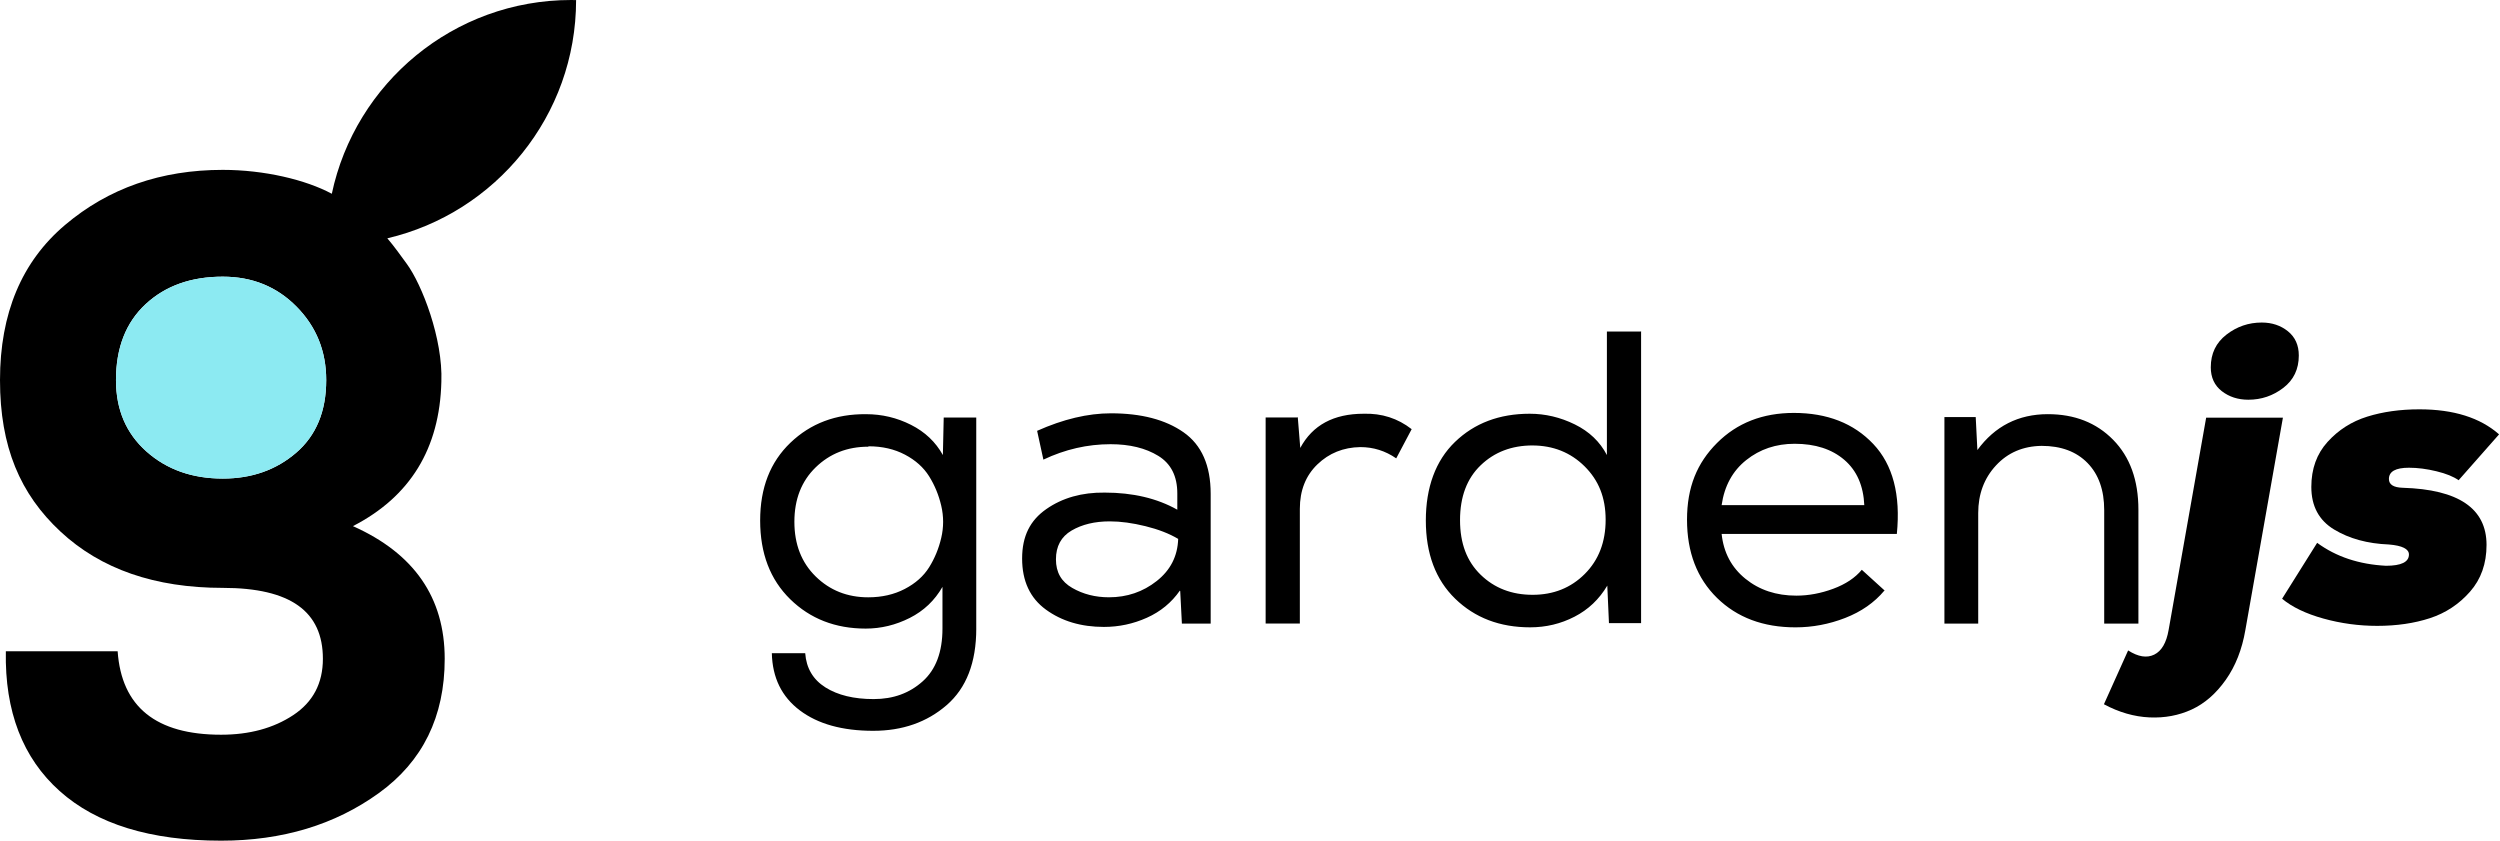
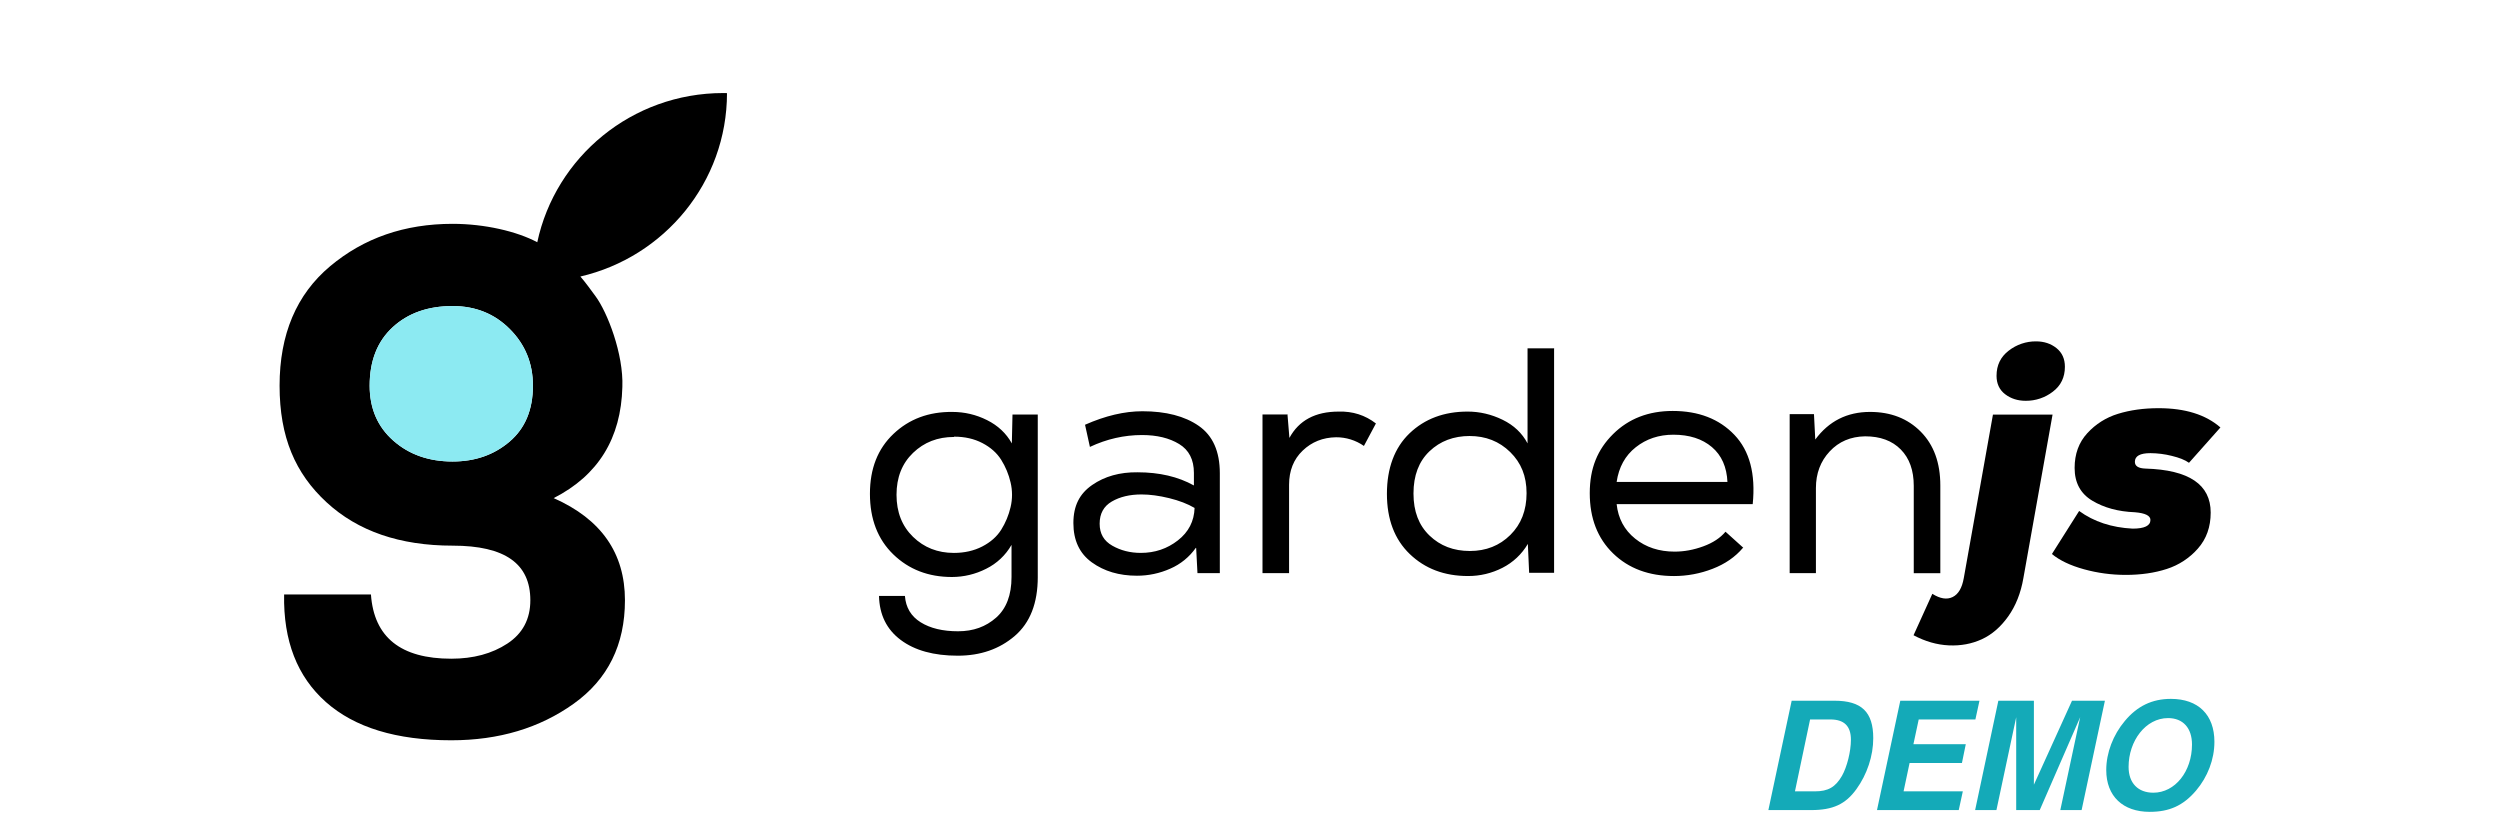
- <svg xmlns="http://www.w3.org/2000/svg" viewBox="0 0 1487 500" fill-rule="evenodd" clip-rule="evenodd" stroke-linejoin="round" stroke-miterlimit="2">
-   <path d="M342.665.055C341.706 0 340.713 0 339.754 0 269.781 0 211.31 49.417 197.359 115.255c-15.56-8.37-40.208-14.216-64.856-14.216-36.724 0-67.988 10.918-93.794 32.754C12.903 155.629 0 186.397 0 226.098c0 39.701 11.988 67.746 35.974 90.078 23.986 22.332 56.166 33.492 96.529 33.492s59.552 14.06 59.552 42.182c0 14.558-5.878 25.718-17.623 33.493-11.745 7.775-26.049 11.667-42.922 11.667-38.708 0-59.22-16.542-61.536-49.626h-66.5c-.662 35.731 10.014 63.434 32.004 83.119 22 19.685 54.015 29.533 96.032 29.533 36.393 0 67.658-9.429 93.794-28.287 26.137-18.858 39.205-45.49 39.205-79.899 0-36.392-18.196-62.694-54.589-78.906 34.077-17.534 51.612-46.152 52.604-85.853.993-25.475-11.48-57.788-20.6-70.194-3.54-4.808-7.08-9.903-11.536-15.153C294.704 126.68 342.643 68.96 342.665.055zm-166.49 269.218c-11.911 10.256-26.468 15.384-43.672 15.384-18.196 0-33.338-5.37-45.414-16.123-12.076-10.752-18.108-24.901-18.108-42.436 0-19.189 5.867-34.242 17.612-45.16 11.745-10.918 27.052-16.377 45.91-16.377 17.535 0 32.18 5.955 43.914 17.866 11.745 11.91 17.623 26.467 17.623 43.671 0 18.527-5.955 32.919-17.866 43.175z" fill-rule="nonzero" />
-   <path d="M194.04 226.098c0 18.527-5.955 32.919-17.866 43.175-11.91 10.256-26.467 15.384-43.671 15.384-18.196 0-33.338-5.37-45.414-16.123-12.076-10.752-18.108-24.901-18.108-42.436 0-19.189 5.867-34.242 17.612-45.16 11.745-10.918 27.052-16.377 45.91-16.377 17.535 0 32.18 5.955 43.914 17.866 11.745 11.91 17.623 26.467 17.623 43.671z" fill="#8ceaf2" fill-rule="nonzero" />
-   <path d="M1265.828 386.888c5.955 3.804 11.127 4.632 15.505 2.481 4.39-2.15 7.235-7.036 8.558-14.645l22.332-126.305h45.656l-22.332 126.305c-1.985 11.58-5.878 21.46-11.667 29.654-5.79 8.183-12.528 14.061-20.226 17.623-7.698 3.551-16.09 5.128-25.188 4.71-9.098-.42-18.108-3.022-27.052-7.82l14.392-32.014.022.01zm49.14-168.488c0 6.121 2.196 10.874 6.574 14.27 4.378 3.386 9.638 5.085 15.759 5.085 7.775 0 14.722-2.36 20.843-7.07 6.12-4.708 9.186-11.127 9.186-19.232 0-6.12-2.15-10.918-6.451-14.392s-9.506-5.216-15.627-5.216c-7.775 0-14.767 2.393-20.964 7.19-6.198 4.797-9.308 11.249-9.308 19.354l-.011.011zm63.27 104.47c11.248 8.27 24.9 12.825 40.946 13.652 9.099 0 13.653-2.238 13.653-6.705 0-3.308-3.97-5.293-11.91-5.955-12.738-.496-23.611-3.474-32.632-8.933-9.01-5.458-13.52-13.895-13.52-25.31 0-10.751 3.22-19.684 9.682-26.797 6.451-7.113 14.314-12.12 23.578-15.01 9.264-2.889 19.608-4.345 31.011-4.345 20.347 0 36.15 4.963 47.399 14.888l-24.074 27.295c-2.978-2.15-7.367-3.926-13.157-5.338-5.79-1.411-11.249-2.106-16.377-2.106-7.94 0-11.91 2.228-11.91 6.705 0 3.308 2.724 5.04 8.183 5.216 33.25.993 49.88 12.319 49.88 34 0 11.083-3.264 20.347-9.804 27.79-6.54 7.445-14.48 12.694-23.82 15.76-9.353 3.055-19.807 4.588-31.387 4.588-10.918 0-21.593-1.445-32.014-4.346-10.422-2.9-18.616-6.826-24.571-11.789l20.843-33.25v-.01z" fill-rule="nonzero" />
-   <path d="M580.685 373.886c0 20.181-5.878 35.356-17.623 45.535-11.745 10.179-26.302 15.263-43.671 15.263-18.362 0-32.92-4.048-43.672-12.164-10.752-8.106-16.3-19.432-16.63-34h19.85c.662 8.933 4.677 15.715 12.032 20.347 7.367 4.632 16.917 6.947 28.662 6.947 11.745 0 21.296-3.517 29.159-10.542 7.863-7.025 11.789-17.49 11.789-31.386v-24.814c-4.632 8.106-11.128 14.27-19.476 18.484-8.36 4.212-17.082 6.33-26.18 6.33-18.032 0-33.008-5.834-44.918-17.49-11.91-11.669-17.866-27.251-17.866-46.771s6-34.783 17.987-46.274c11.999-11.502 27.008-17.16 45.039-16.994 9.429 0 18.318 2.106 26.677 6.33 8.36 4.213 14.678 10.212 18.98 17.987l.496-22.332h19.354v125.555l.01-.011zM516.425 265.7c-12.407 0-22.829 4.091-31.265 12.285-8.437 8.194-12.66 18.98-12.66 32.379 0 13.399 4.223 24.24 12.66 32.51 8.436 8.272 18.858 12.407 31.264 12.407 8.106 0 15.34-1.654 21.715-4.962 6.363-3.309 11.204-7.61 14.513-12.903 3.308-5.294 5.712-11.128 7.2-17.49 1.49-6.375 1.49-12.738 0-19.113-1.488-6.374-3.892-12.197-7.2-17.49-3.309-5.294-8.106-9.595-14.392-12.903s-13.488-4.963-21.593-4.963l-.254.243h.011zm185.348 85.611c-4.962 7.113-11.502 12.495-19.607 16.123-8.106 3.64-16.63 5.46-25.564 5.46-13.564 0-25.066-3.43-34.496-10.301-9.429-6.86-14.149-16.994-14.149-30.394 0-13.399 4.798-22.706 14.392-29.4 9.595-6.695 21.174-9.97 34.739-9.804 16.707 0 31.099 3.396 43.175 10.178v-9.682c0-10.256-3.761-17.7-11.293-22.332-7.532-4.632-16.994-6.948-28.409-6.948-13.73 0-27.051 3.055-39.954 9.176l-3.728-17.127c15.55-6.948 30.195-10.422 43.925-10.422 18.031 0 32.423 3.761 43.175 11.293 10.752 7.532 16.134 19.73 16.134 36.602v77.175h-17.126l-.993-19.354-.243-.243h.022zm-20.468-38.345c-7.686-1.896-14.766-2.856-21.218-2.856-8.933 0-16.498 1.82-22.707 5.46-6.197 3.638-9.307 9.35-9.307 17.126 0 7.775 3.22 13.278 9.682 16.994 6.463 3.716 13.73 5.58 21.836 5.58 10.752 0 20.226-3.22 28.408-9.671 8.194-6.452 12.451-14.811 12.782-25.067-5.294-3.143-11.79-5.669-19.476-7.566zm90.607-64.889l1.489 18.362c7.279-13.565 19.85-20.347 37.716-20.347 10.752-.33 20.27 2.735 28.54 9.175l-9.186 17.37c-6.451-4.467-13.564-6.705-21.339-6.705-10.09.165-18.615 3.595-25.563 10.3s-10.422 15.505-10.422 26.423v68.242H752.8V248.32h18.859l.253-.254v.011zm204.208-51.115v173.692h-19.112l-.993-22.331c-4.797 8.105-11.292 14.27-19.475 18.483-8.183 4.223-16.995 6.33-26.424 6.33-18.03 0-32.874-5.669-44.542-16.995-11.668-11.325-17.49-26.842-17.49-46.527 0-19.685 5.789-35.61 17.369-46.77 11.579-11.16 26.39-16.752 44.42-16.752 9.264 0 18.197 2.106 26.799 6.33s14.976 10.3 19.112 18.24v-73.447h20.104l.243-.253h-.011zm-64.515 67.988c-12.406 0-22.707 3.926-30.89 11.79-8.193 7.851-12.285 18.736-12.285 32.631 0 13.896 4.092 24.57 12.285 32.511 8.183 7.94 18.484 11.91 30.89 11.91 12.407 0 22.751-4.135 31.022-12.406 8.271-8.271 12.407-19.024 12.407-32.257 0-13.234-4.18-23.49-12.528-31.761-8.36-8.271-18.737-12.407-31.143-12.407h.242v-.01zm209.203 86.361c-5.955 7.113-13.73 12.528-23.324 16.256-9.595 3.727-19.443 5.58-29.533 5.58-19.19 0-34.739-5.834-46.65-17.49-11.91-11.669-17.865-27.174-17.865-46.528 0-19.355 5.955-33.746 17.866-45.657 11.91-11.91 27.129-17.865 45.656-17.865 19.85 0 35.61 6.165 47.266 18.483 11.657 12.318 16.333 30.15 14.017 53.475h-104.215c1.158 11.083 5.878 19.972 14.149 26.677 8.27 6.705 18.361 10.047 30.272 10.047 7.278 0 14.601-1.368 21.957-4.092 7.366-2.724 13.024-6.495 16.994-11.292l13.653 12.406h-.243zm-11.91-50.63c-.496-11.745-4.467-20.799-11.91-27.173-7.444-6.374-17.293-9.55-29.534-9.55-11.083 0-20.677 3.22-28.783 9.682-8.106 6.452-12.991 15.384-14.645 26.799h84.86v.242h.012zm47.641-52.604h18.616l.992 19.608c10.422-14.226 24.394-21.34 41.94-21.34 15.88 0 28.828 5.085 38.83 15.264 10.002 10.179 15.01 24.03 15.01 41.564v67.746h-20.348v-67.492c0-11.91-3.308-21.262-9.925-28.044-6.617-6.783-15.715-10.18-27.294-10.18-11.084.166-20.138 4.048-27.174 11.668-7.036 7.61-10.543 17.039-10.543 28.288v65.76h-20.104V248.077z" fill-rule="nonzero" />
+ <svg xmlns="http://www.w3.org/2000/svg" viewBox="0 0 300 100" width="300" height="100" fill-rule="evenodd" clip-rule="evenodd" stroke-linejoin="round" stroke-miterlimit="2">
+   <path d="M87.24 11.174c-.15-.008-.306-.008-.457-.008-10.963 0-20.125 7.676-22.31 17.902-2.439-1.3-6.3-2.208-10.162-2.208-5.754 0-10.653 1.696-14.696 5.087-4.044 3.392-6.065 8.171-6.065 14.338 0 6.166 1.878 10.522 5.636 13.99 3.758 3.47 8.8 5.203 15.125 5.203 6.324 0 9.33 2.184 9.33 6.552 0 2.261-.92 3.995-2.76 5.202-1.841 1.208-4.082 1.813-6.726 1.813-6.065 0-9.279-2.57-9.642-7.709H34.094c-.104 5.55 1.569 9.853 5.014 12.91 3.448 3.058 8.464 4.588 15.047 4.588 5.702 0 10.6-1.465 14.696-4.394 4.095-2.929 6.143-7.066 6.143-12.41 0-5.653-2.851-9.738-8.553-12.256 5.339-2.724 8.086-7.169 8.242-13.335.155-3.957-1.799-8.976-3.228-10.903-.555-.747-1.11-1.538-1.807-2.354 10.077-2.34 17.588-11.305 17.592-22.008zM61.153 52.991c-1.866 1.593-4.147 2.39-6.842 2.39-2.851 0-5.224-.835-7.116-2.505-1.892-1.67-2.837-3.868-2.837-6.591 0-2.98.919-5.32 2.76-7.015 1.84-1.696 4.238-2.544 7.193-2.544 2.747 0 5.042.925 6.88 2.775 1.84 1.85 2.761 4.111 2.761 6.784 0 2.877-.933 5.113-2.799 6.706z" fill-rule="nonzero" />
+   <path d="M63.952 46.285c0 2.877-.933 5.113-2.799 6.706-1.866 1.593-4.147 2.39-6.842 2.39-2.851 0-5.224-.835-7.116-2.505-1.892-1.67-2.837-3.868-2.837-6.591 0-2.98.919-5.32 2.76-7.015 1.84-1.696 4.238-2.544 7.193-2.544 2.747 0 5.042.925 6.88 2.775 1.84 1.85 2.761 4.111 2.761 6.784z" fill="#8ceaf2" fill-rule="nonzero" />
+   <path d="M231.884 71.26c.933.59 1.743.719 2.43.385.687-.334 1.133-1.093 1.34-2.275l3.5-19.618h7.153l-3.5 19.618c-.31 1.798-.92 3.333-1.827 4.606-.908 1.271-1.963 2.184-3.17 2.737-1.206.552-2.52.797-3.946.732-1.426-.065-2.837-.47-4.239-1.215l2.255-4.972.004.001v.001zm7.7-26.171c0 .95.343 1.689 1.03 2.217.685.525 1.51.79 2.468.79a5.244 5.244 0 003.266-1.099c.96-.731 1.44-1.728 1.44-2.987 0-.95-.337-1.696-1.011-2.236-.674-.54-1.49-.81-2.449-.81a5.26 5.26 0 00-3.285 1.117c-.97.745-1.458 1.747-1.458 3.006l-.002.002h.001zm9.912 16.227c1.763 1.284 3.902 1.992 6.416 2.12 1.426 0 2.14-.347 2.14-1.041 0-.514-.623-.822-1.867-.925-1.996-.077-3.7-.54-5.113-1.388-1.411-.848-2.118-2.158-2.118-3.93 0-1.671.504-3.058 1.517-4.163a8.204 8.204 0 013.694-2.332c1.452-.448 3.073-.675 4.86-.675 3.187 0 5.663.771 7.426 2.313l-3.772 4.24c-.467-.335-1.154-.61-2.062-.83-.839-.21-1.701-.32-2.566-.327-1.244 0-1.866.346-1.866 1.042 0 .514.427.783 1.282.81 5.21.154 7.816 1.913 7.816 5.28 0 1.722-.512 3.161-1.536 4.318a8.355 8.355 0 01-3.733 2.447c-1.465.475-3.103.713-4.917.713-1.711 0-3.384-.224-5.017-.675-1.632-.45-2.916-1.06-3.85-1.831l3.266-5.165v-.001z" fill-rule="nonzero" />
+   <path d="M124.533 69.24c0 3.134-.92 5.491-2.76 7.072-1.841 1.581-4.122 2.371-6.843 2.371-2.877 0-5.158-.628-6.843-1.89-1.685-1.258-2.554-3.017-2.606-5.28h3.11c.104 1.387.733 2.44 1.886 3.16 1.154.72 2.65 1.08 4.49 1.08 1.84 0 3.337-.547 4.57-1.638 1.231-1.091 1.846-2.717 1.846-4.875v-3.854a7.134 7.134 0 01-3.051 2.87 9.066 9.066 0 01-4.102.984c-2.825 0-5.172-.906-7.038-2.717-1.866-1.812-2.8-4.233-2.8-7.265 0-3.031.94-5.402 2.819-7.187 1.88-1.787 4.232-2.665 7.057-2.64 1.477 0 2.87.327 4.18.984 1.31.654 2.3 1.586 2.973 2.793l.078-3.468h3.033v19.5l.001-.001v.001zm-10.068-16.804c-1.944 0-3.577.635-4.899 1.908s-1.984 2.948-1.984 5.03c0 2.08.662 3.764 1.984 5.049 1.322 1.285 2.955 1.927 4.899 1.927 1.27 0 2.403-.257 3.402-.77.997-.515 1.756-1.183 2.274-2.005a8.888 8.888 0 001.128-2.717 6.389 6.389 0 000-2.968 8.853 8.853 0 00-1.128-2.717c-.518-.822-1.27-1.49-2.255-2.004-.985-.514-2.113-.77-3.383-.77l-.04.037h.002zm29.04 13.297a7.303 7.303 0 01-3.071 2.505 9.752 9.752 0 01-4.006.848c-2.125 0-3.927-.533-5.405-1.6-1.477-1.066-2.217-2.64-2.217-4.721s.752-3.527 2.255-4.567c1.504-1.04 3.318-1.548 5.443-1.523 2.618 0 4.873.528 6.765 1.581v-1.504c0-1.593-.59-2.749-1.77-3.468-1.18-.72-2.662-1.08-4.45-1.08-2.152 0-4.239.475-6.26 1.426l-.585-2.66c2.437-1.08 4.731-1.62 6.883-1.62 2.825 0 5.08.585 6.764 1.755 1.685 1.17 2.528 3.064 2.528 5.685v11.987h-2.683l-.156-3.006-.038-.038h.004-.001zm-3.206-5.956c-1.205-.294-2.314-.443-3.325-.443-1.4 0-2.585.282-3.557.848-.972.565-1.459 1.452-1.459 2.66 0 1.208.505 2.062 1.517 2.64 1.013.577 2.152.866 3.422.866 1.684 0 3.169-.5 4.45-1.502 1.285-1.002 1.951-2.3 2.003-3.893-.83-.489-1.847-.88-3.051-1.176zm14.196-10.079l.234 2.853c1.14-2.107 3.11-3.16 5.91-3.16 1.684-.052 3.175.424 4.471 1.424l-1.44 2.698a5.782 5.782 0 00-3.343-1.041c-1.58.025-2.917.558-4.005 1.6-1.089 1.041-1.633 2.408-1.633 4.104v10.6H151.5v-19.04h2.955l.04-.04v.002zm31.996-7.939v26.979h-2.994l-.156-3.469a7.424 7.424 0 01-3.051 2.871 8.958 8.958 0 01-4.14.983c-2.825 0-5.151-.88-6.98-2.64-1.827-1.759-2.74-4.169-2.74-7.226 0-3.058.907-5.531 2.722-7.265 1.814-1.733 4.135-2.602 6.96-2.602 1.451 0 2.85.327 4.199.983 1.347.656 2.346 1.6 2.994 2.834V41.798h3.15l.038-.039h-.002zm-10.108 10.56c-1.944 0-3.558.61-4.84 1.831-1.284 1.22-1.925 2.91-1.925 5.069 0 2.158.641 3.816 1.925 5.05 1.282 1.233 2.896 1.85 4.84 1.85s3.565-.643 4.86-1.927c1.297-1.285 1.945-2.955 1.945-5.01 0-2.056-.655-3.65-1.963-4.934-1.31-1.285-2.936-1.927-4.88-1.927h.038v-.002zm32.779 13.414c-.933 1.105-2.152 1.946-3.655 2.525a12.778 12.778 0 01-4.627.867c-3.007 0-5.443-.906-7.31-2.717-1.866-1.812-2.799-4.22-2.799-7.227 0-3.006.933-5.241 2.8-7.091 1.866-1.85 4.25-2.775 7.153-2.775 3.11 0 5.58.957 7.406 2.87 1.826 1.914 2.56 4.684 2.196 8.307h-16.329c.182 1.721.921 3.102 2.217 4.143 1.296 1.042 2.877 1.56 4.743 1.56 1.14 0 2.288-.212 3.44-.635 1.155-.423 2.041-1.009 2.663-1.754l2.14 1.927h-.038zm-1.867-7.864c-.077-1.824-.7-3.23-1.866-4.22-1.166-.99-2.71-1.484-4.627-1.484-1.737 0-3.24.5-4.51 1.504-1.27 1.002-2.035 2.39-2.295 4.163h13.297v.037h.001zm7.465-8.17h2.917l.155 3.045c1.633-2.21 3.822-3.314 6.572-3.314 2.488 0 4.516.79 6.084 2.37 1.567 1.581 2.351 3.733 2.351 6.456V68.78h-3.188V58.296c0-1.85-.518-3.303-1.555-4.356-1.037-1.054-2.462-1.581-4.276-1.581-1.737.025-3.156.628-4.258 1.812-1.102 1.182-1.652 2.646-1.652 4.394v10.214h-3.15v-19.08z" fill-rule="nonzero" />
+   <text x="229.782" y="36.2" font-family="'HelveticaNeue-BoldItalic','Helvetica Neue'" font-weight="700" font-style="italic" font-size="29.275" fill="#14aab8" transform="translate(70.256 74.952) scale(.61487)">DEMO</text>
</svg>
